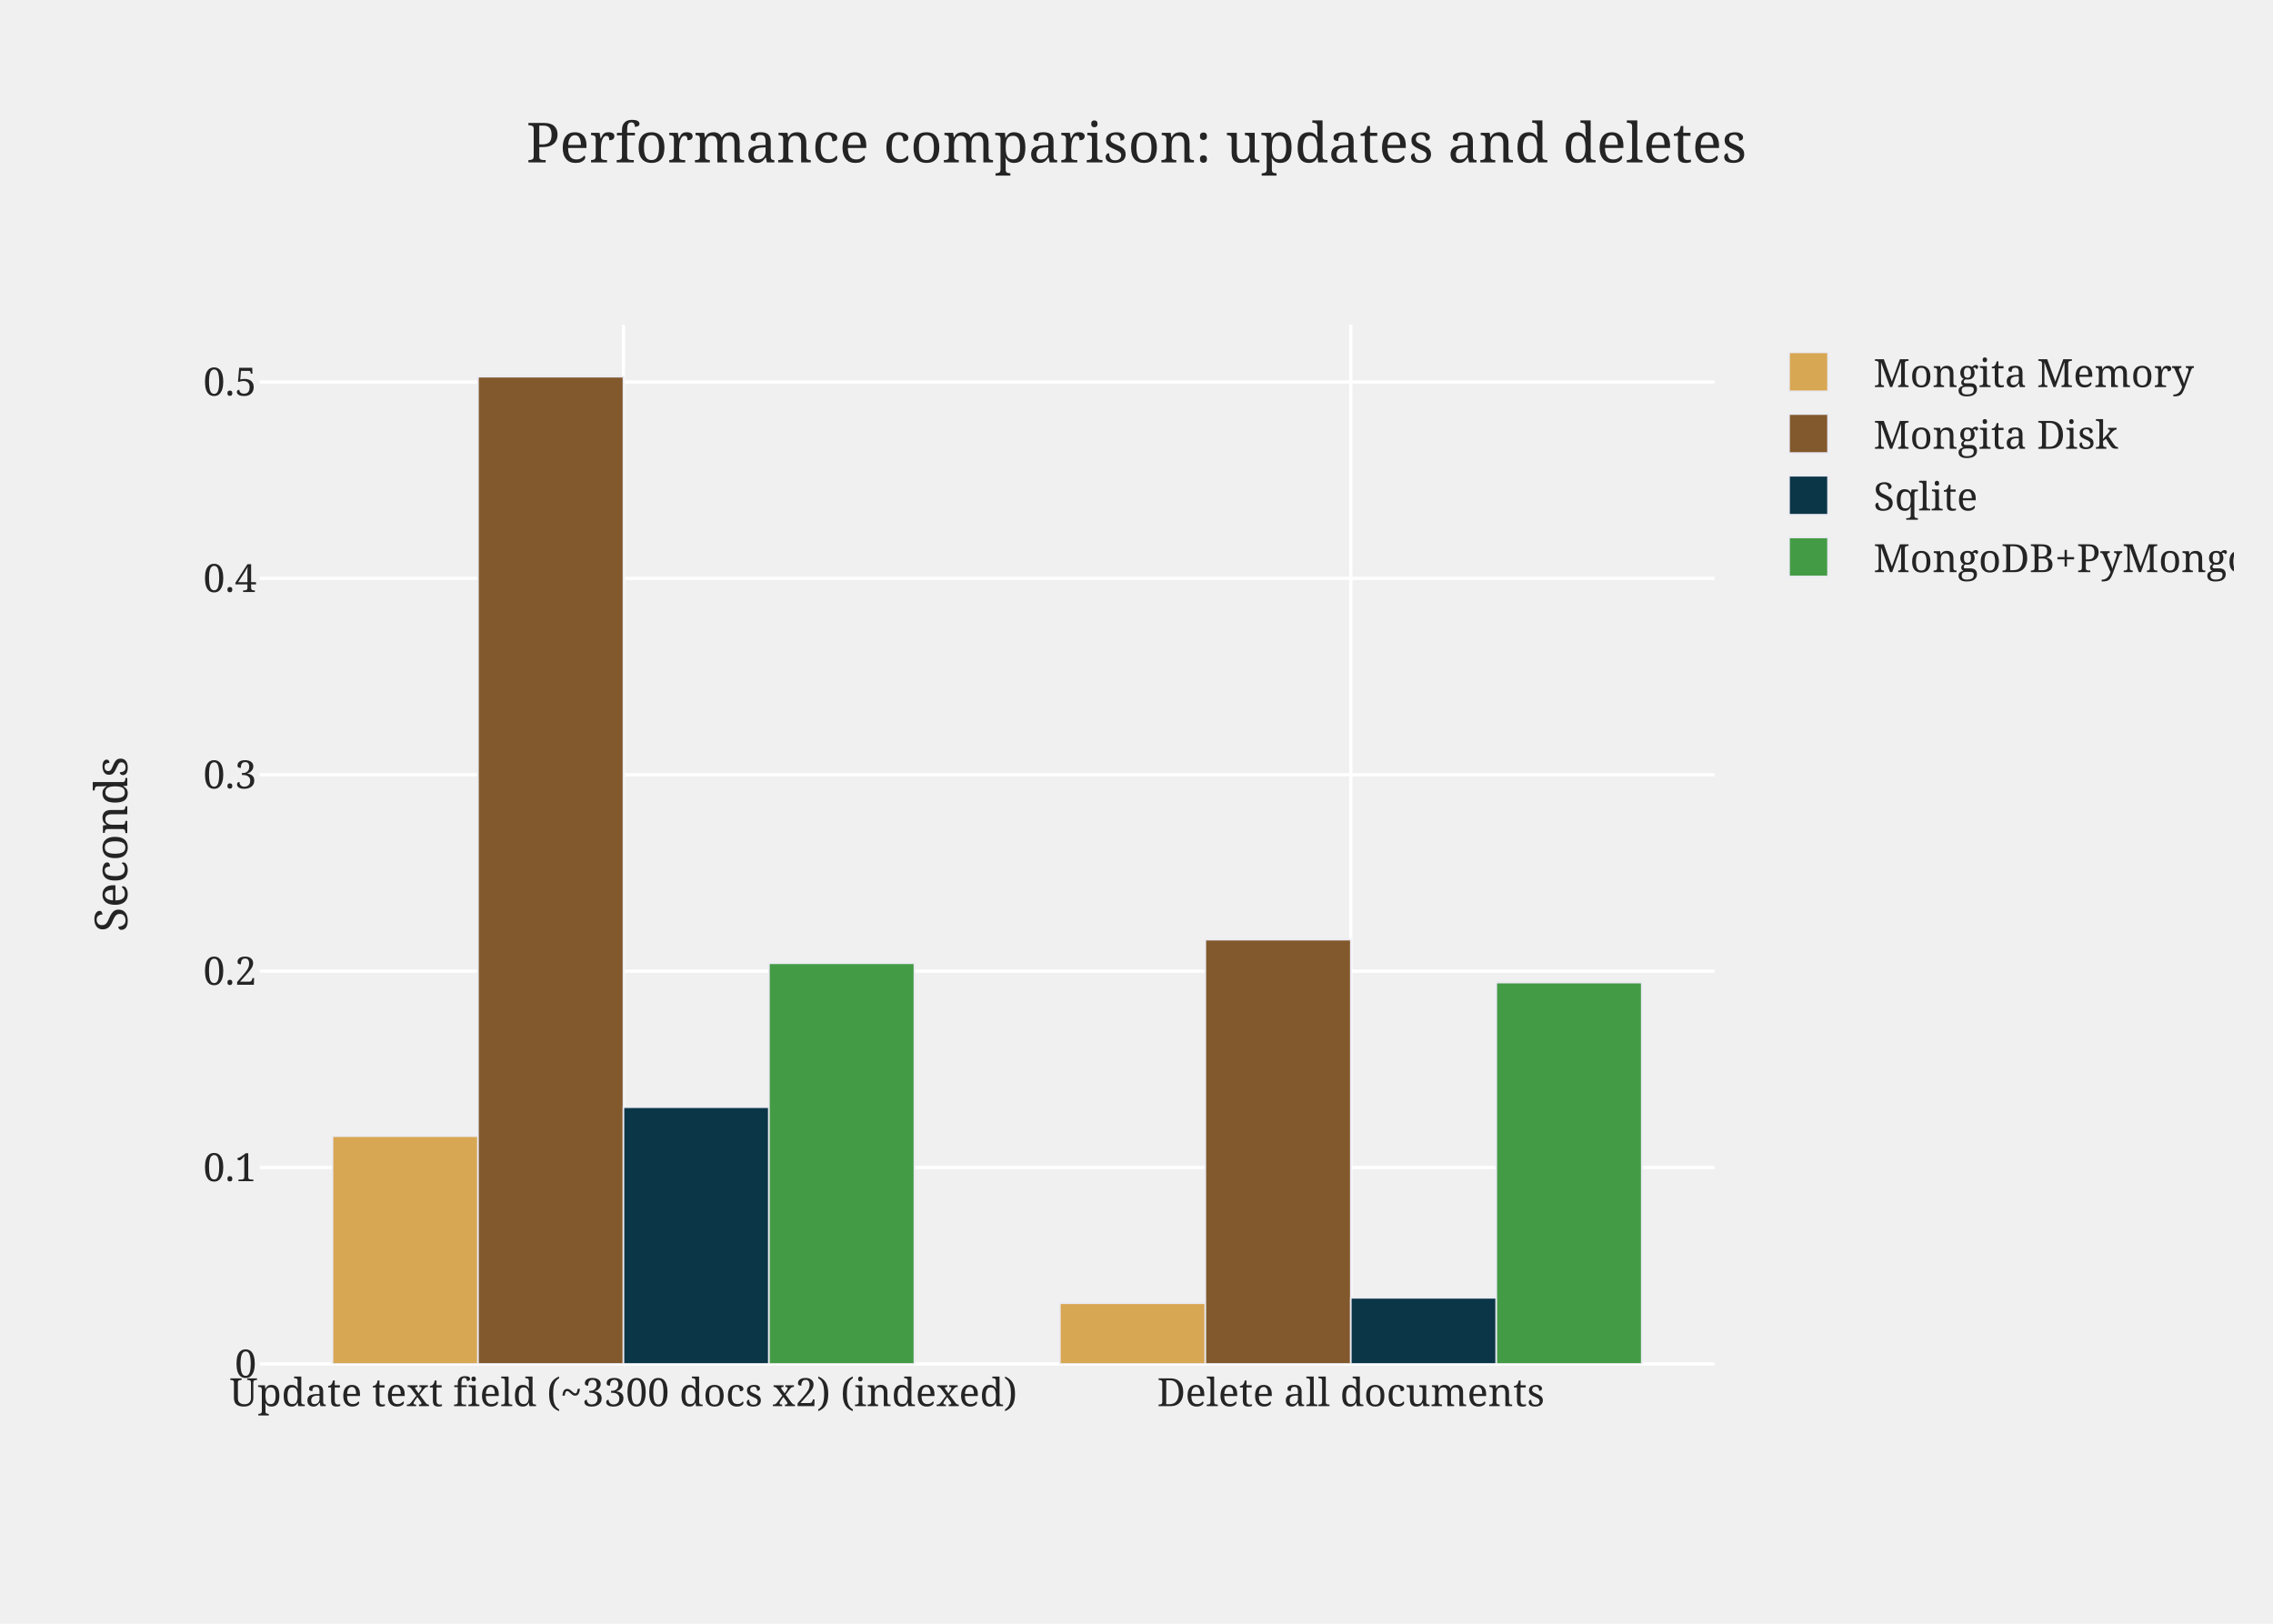
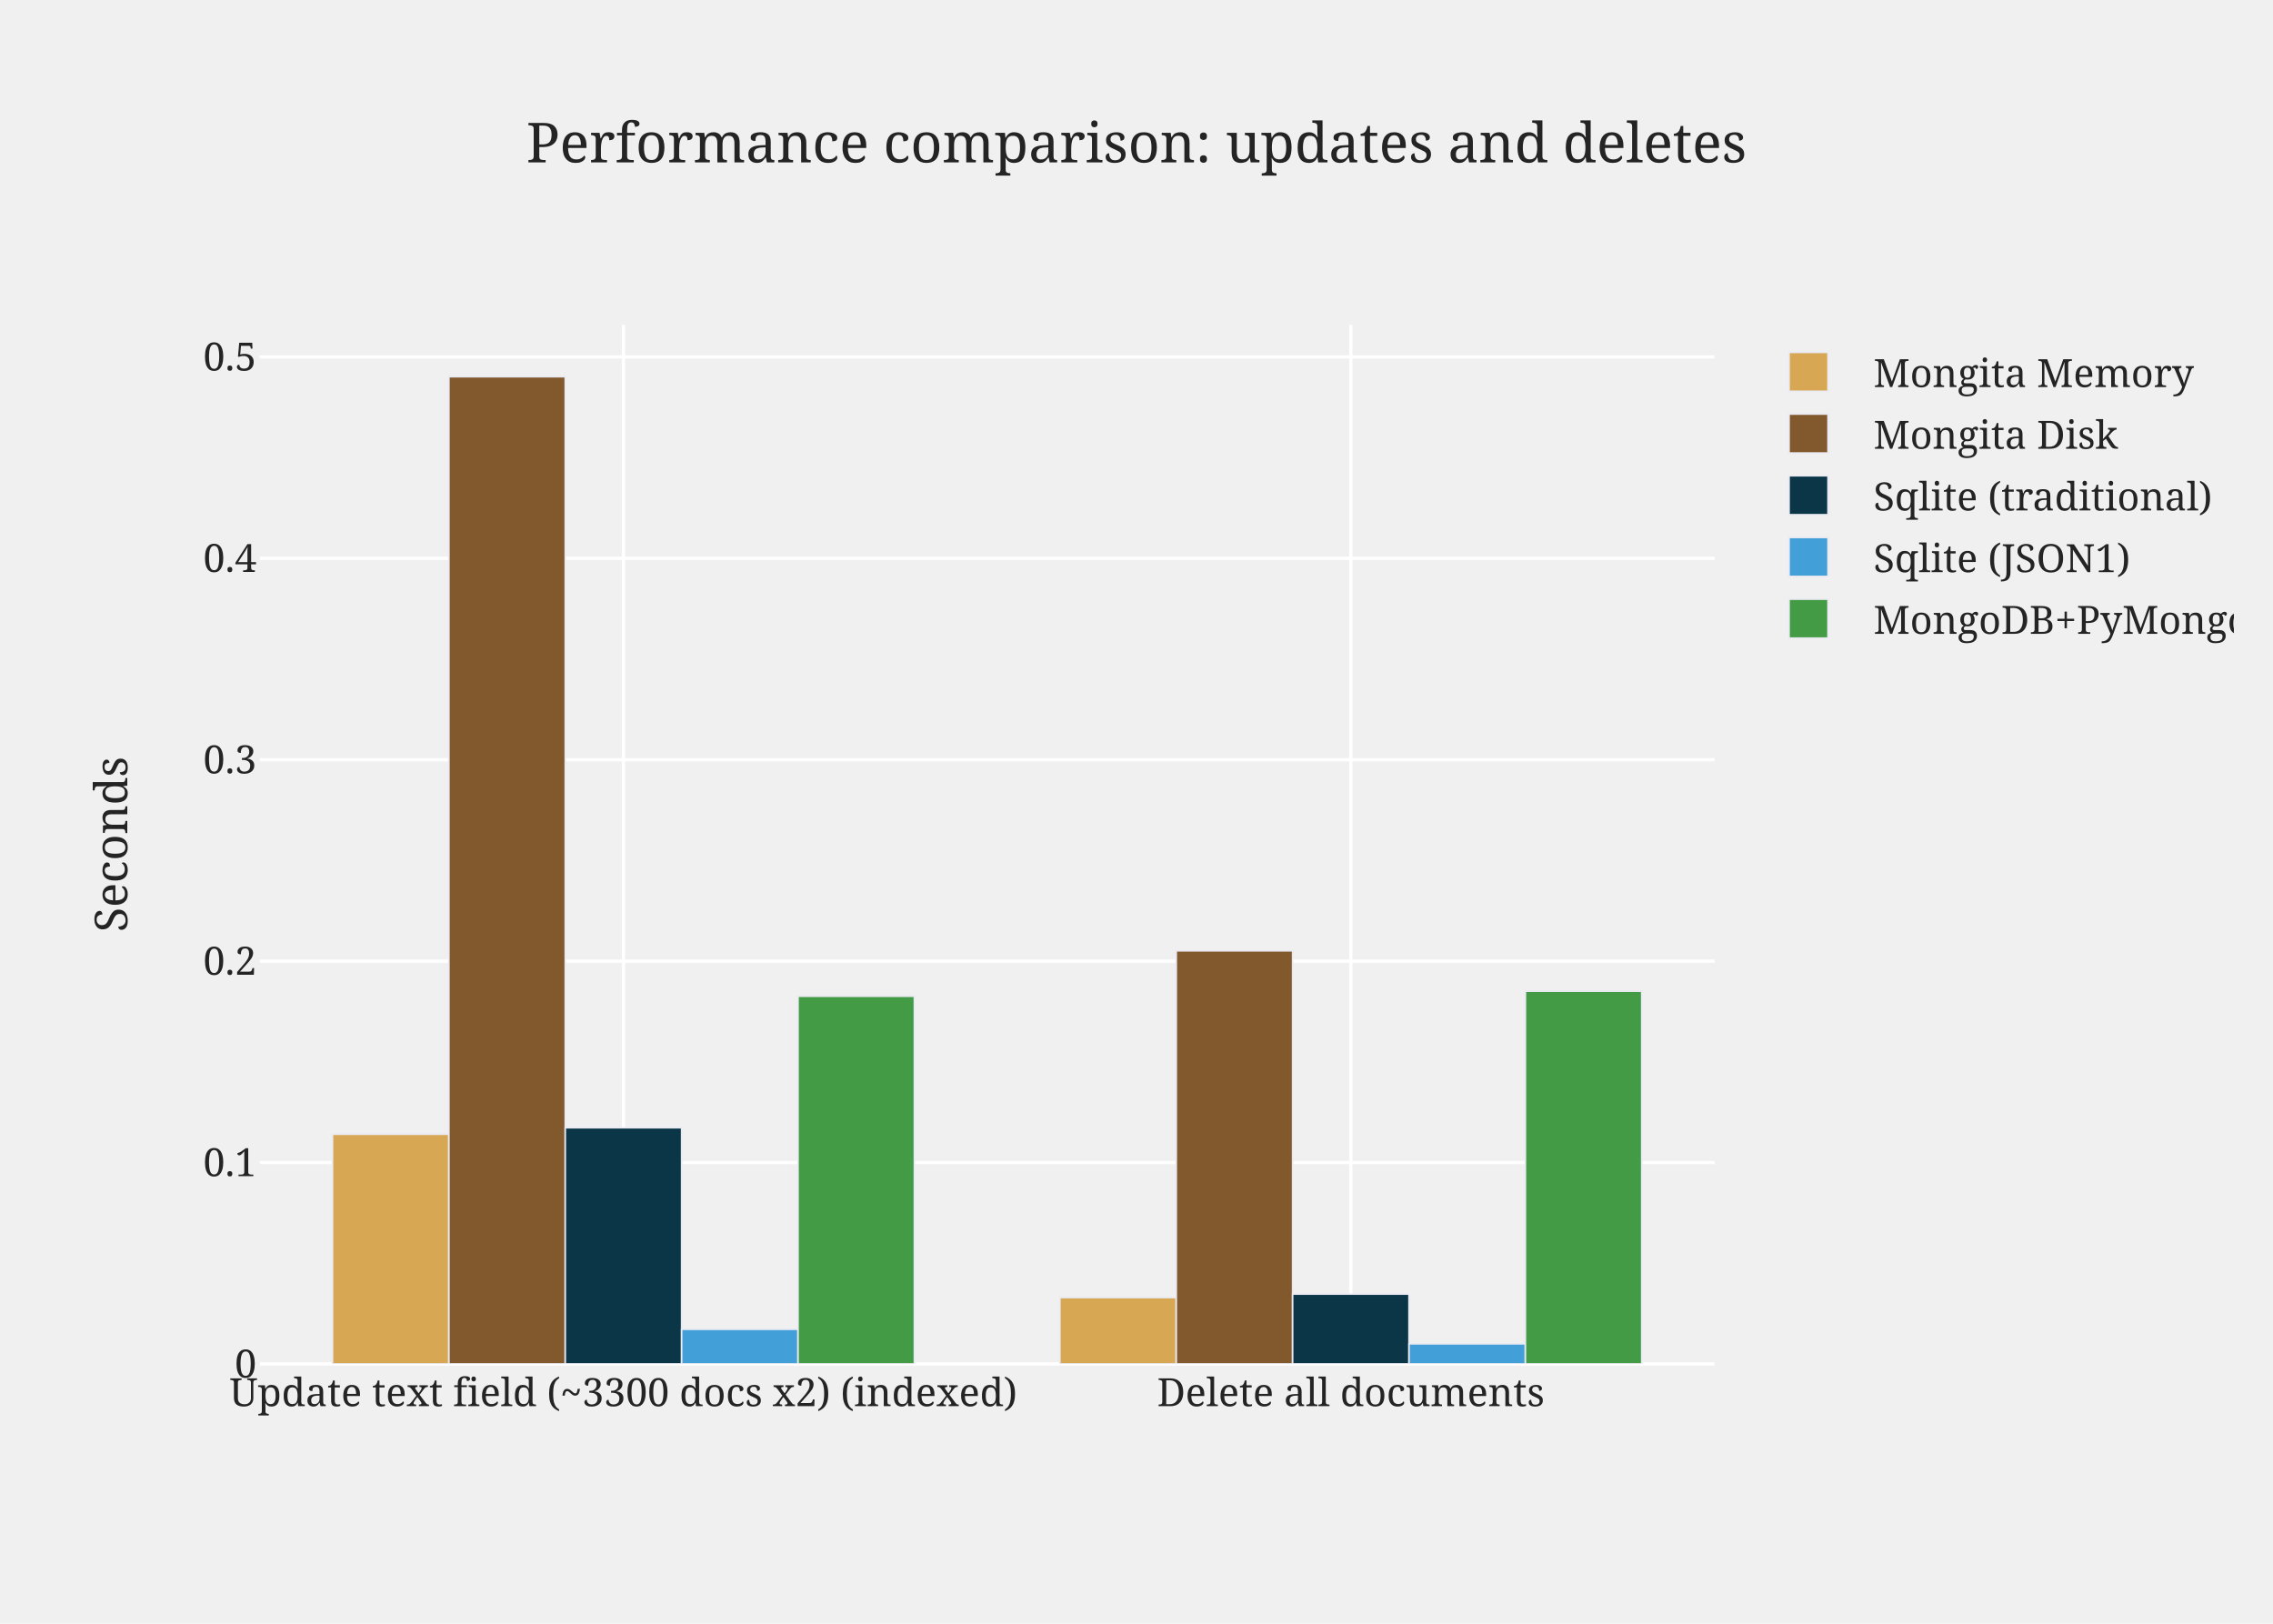
<svg xmlns="http://www.w3.org/2000/svg" class="main-svg" width="700" height="500" style="" viewBox="0 0 700 500">
  <rect x="0" y="0" width="700" height="500" style="fill: rgb(240, 240, 240); fill-opacity: 1;" />
-   <defs id="defs-e22813">
+   <defs id="defs-cd7250">
    <g class="clips">
-       <clipPath id="clipe22813xyplot" class="plotclip">
+       <clipPath id="clipcd7250xyplot" class="plotclip">
        <rect width="448" height="320" />
      </clipPath>
-       <clipPath class="axesclip" id="clipe22813x">
+       <clipPath class="axesclip" id="clipcd7250x">
        <rect x="80" y="0" width="448" height="500" />
      </clipPath>
-       <clipPath class="axesclip" id="clipe22813y">
+       <clipPath class="axesclip" id="clipcd7250y">
        <rect x="0" y="100" width="700" height="320" />
      </clipPath>
-       <clipPath class="axesclip" id="clipe22813xy">
+       <clipPath class="axesclip" id="clipcd7250xy">
        <rect x="80" y="100" width="448" height="320" />
      </clipPath>
    </g>
    <g class="gradients" />
  </defs>
  <g class="bglayer" />
  <g class="layer-below">
    <g class="imagelayer" />
    <g class="shapelayer" />
  </g>
  <g class="cartesianlayer">
    <g class="subplot xy">
      <g class="layer-subplot">
        <g class="shapelayer" />
        <g class="imagelayer" />
      </g>
      <g class="gridlayer">
        <g class="x">
          <path class="xgrid crisp" transform="translate(192,0)" d="M0,100v320" style="stroke: rgb(255, 255, 255); stroke-opacity: 1; stroke-width: 1px;" />
          <path class="xgrid crisp" transform="translate(416,0)" d="M0,100v320" style="stroke: rgb(255, 255, 255); stroke-opacity: 1; stroke-width: 1px;" />
        </g>
        <g class="y">
-           <path class="ygrid crisp" transform="translate(0,359.52)" d="M80,0h448" style="stroke: rgb(255, 255, 255); stroke-opacity: 1; stroke-width: 1px;" />
-           <path class="ygrid crisp" transform="translate(0,299.05)" d="M80,0h448" style="stroke: rgb(255, 255, 255); stroke-opacity: 1; stroke-width: 1px;" />
-           <path class="ygrid crisp" transform="translate(0,238.57)" d="M80,0h448" style="stroke: rgb(255, 255, 255); stroke-opacity: 1; stroke-width: 1px;" />
-           <path class="ygrid crisp" transform="translate(0,178.1)" d="M80,0h448" style="stroke: rgb(255, 255, 255); stroke-opacity: 1; stroke-width: 1px;" />
-           <path class="ygrid crisp" transform="translate(0,117.62)" d="M80,0h448" style="stroke: rgb(255, 255, 255); stroke-opacity: 1; stroke-width: 1px;" />
+           <path class="ygrid crisp" transform="translate(0,357.98)" d="M80,0h448" style="stroke: rgb(255, 255, 255); stroke-opacity: 1; stroke-width: 1px;" />
+           <path class="ygrid crisp" transform="translate(0,295.96)" d="M80,0h448" style="stroke: rgb(255, 255, 255); stroke-opacity: 1; stroke-width: 1px;" />
+           <path class="ygrid crisp" transform="translate(0,233.94)" d="M80,0h448" style="stroke: rgb(255, 255, 255); stroke-opacity: 1; stroke-width: 1px;" />
+           <path class="ygrid crisp" transform="translate(0,171.92)" d="M80,0h448" style="stroke: rgb(255, 255, 255); stroke-opacity: 1; stroke-width: 1px;" />
+           <path class="ygrid crisp" transform="translate(0,109.9)" d="M80,0h448" style="stroke: rgb(255, 255, 255); stroke-opacity: 1; stroke-width: 1px;" />
        </g>
      </g>
      <g class="zerolinelayer">
        <path class="yzl zl crisp" transform="translate(0,420)" d="M80,0h448" style="stroke: rgb(255, 255, 255); stroke-opacity: 1; stroke-width: 1px;" />
      </g>
      <path class="xlines-below" />
      <path class="ylines-below" />
      <g class="overlines-below" />
      <g class="xaxislayer-below" />
      <g class="yaxislayer-below" />
      <g class="overaxes-below" />
-       <g class="plot" transform="translate(80,100)" clip-path="url('#clipe22813xyplot')">
+       <g class="plot" transform="translate(80,100)" clip-path="url('#clipcd7250xyplot')">
        <g class="barlayer mlayer">
          <g class="trace bars" style="opacity: 1;">
            <g class="points">
              <g class="point">
-                 <path d="M22.4,320V249.86H67.2V320Z" style="vector-effect: non-scaling-stroke; opacity: 1; stroke-width: 0.5px; fill: rgb(216, 167, 83); fill-opacity: 1; stroke: rgb(234, 234, 242); stroke-opacity: 1;" />
-               </g>
-               <g class="point">
-                 <path d="M246.4,320V301.3H291.2V320Z" style="vector-effect: non-scaling-stroke; opacity: 1; stroke-width: 0.5px; fill: rgb(216, 167, 83); fill-opacity: 1; stroke: rgb(234, 234, 242); stroke-opacity: 1;" />
-               </g>
-             </g>
-           </g>
-           <g class="trace bars" style="opacity: 1;">
-             <g class="points">
-               <g class="point">
-                 <path d="M67.2,320V16H112V320Z" style="vector-effect: non-scaling-stroke; opacity: 1; stroke-width: 0.5px; fill: rgb(130, 89, 44); fill-opacity: 1; stroke: rgb(234, 234, 242); stroke-opacity: 1;" />
-               </g>
-               <g class="point">
-                 <path d="M291.2,320V189.35H336V320Z" style="vector-effect: non-scaling-stroke; opacity: 1; stroke-width: 0.5px; fill: rgb(130, 89, 44); fill-opacity: 1; stroke: rgb(234, 234, 242); stroke-opacity: 1;" />
-               </g>
-             </g>
-           </g>
-           <g class="trace bars" style="opacity: 1;">
-             <g class="points">
-               <g class="point">
-                 <path d="M112,320V240.94H156.8V320Z" style="vector-effect: non-scaling-stroke; opacity: 1; stroke-width: 0.5px; fill: rgb(11, 54, 71); fill-opacity: 1; stroke: rgb(234, 234, 242); stroke-opacity: 1;" />
-               </g>
-               <g class="point">
-                 <path d="M336,320V299.64H380.8V320Z" style="vector-effect: non-scaling-stroke; opacity: 1; stroke-width: 0.5px; fill: rgb(11, 54, 71); fill-opacity: 1; stroke: rgb(234, 234, 242); stroke-opacity: 1;" />
-               </g>
-             </g>
-           </g>
-           <g class="trace bars" style="opacity: 1;">
-             <g class="points">
-               <g class="point">
-                 <path d="M156.8,320V196.62H201.6V320Z" style="vector-effect: non-scaling-stroke; opacity: 1; stroke-width: 0.5px; fill: rgb(68, 155, 69); fill-opacity: 1; stroke: rgb(234, 234, 242); stroke-opacity: 1;" />
-               </g>
-               <g class="point">
-                 <path d="M380.8,320V202.57H425.6V320Z" style="vector-effect: non-scaling-stroke; opacity: 1; stroke-width: 0.5px; fill: rgb(68, 155, 69); fill-opacity: 1; stroke: rgb(234, 234, 242); stroke-opacity: 1;" />
+                 <path d="M22.4,320V249.26H58.24V320Z" style="vector-effect: non-scaling-stroke; opacity: 1; stroke-width: 0.5px; fill: rgb(216, 167, 83); fill-opacity: 1; stroke: rgb(234, 234, 242); stroke-opacity: 1;" />
+               </g>
+               <g class="point">
+                 <path d="M246.4,320V299.56H282.24V320Z" style="vector-effect: non-scaling-stroke; opacity: 1; stroke-width: 0.5px; fill: rgb(216, 167, 83); fill-opacity: 1; stroke: rgb(234, 234, 242); stroke-opacity: 1;" />
+               </g>
+             </g>
+           </g>
+           <g class="trace bars" style="opacity: 1;">
+             <g class="points">
+               <g class="point">
+                 <path d="M58.24,320V16H94.08V320Z" style="vector-effect: non-scaling-stroke; opacity: 1; stroke-width: 0.5px; fill: rgb(130, 89, 44); fill-opacity: 1; stroke: rgb(234, 234, 242); stroke-opacity: 1;" />
+               </g>
+               <g class="point">
+                 <path d="M282.24,320V192.78H318.08V320Z" style="vector-effect: non-scaling-stroke; opacity: 1; stroke-width: 0.5px; fill: rgb(130, 89, 44); fill-opacity: 1; stroke: rgb(234, 234, 242); stroke-opacity: 1;" />
+               </g>
+             </g>
+           </g>
+           <g class="trace bars" style="opacity: 1;">
+             <g class="points">
+               <g class="point">
+                 <path d="M94.08,320V247.26H129.92V320Z" style="vector-effect: non-scaling-stroke; opacity: 1; stroke-width: 0.5px; fill: rgb(11, 54, 71); fill-opacity: 1; stroke: rgb(234, 234, 242); stroke-opacity: 1;" />
+               </g>
+               <g class="point">
+                 <path d="M318.08,320V298.48H353.92V320Z" style="vector-effect: non-scaling-stroke; opacity: 1; stroke-width: 0.5px; fill: rgb(11, 54, 71); fill-opacity: 1; stroke: rgb(234, 234, 242); stroke-opacity: 1;" />
+               </g>
+             </g>
+           </g>
+           <g class="trace bars" style="opacity: 1;">
+             <g class="points">
+               <g class="point">
+                 <path d="M129.92,320V309.33H165.76V320Z" style="vector-effect: non-scaling-stroke; opacity: 1; stroke-width: 0.5px; fill: rgb(67, 159, 216); fill-opacity: 1; stroke: rgb(234, 234, 242); stroke-opacity: 1;" />
+               </g>
+               <g class="point">
+                 <path d="M353.92,320V313.8H389.76V320Z" style="vector-effect: non-scaling-stroke; opacity: 1; stroke-width: 0.5px; fill: rgb(67, 159, 216); fill-opacity: 1; stroke: rgb(234, 234, 242); stroke-opacity: 1;" />
+               </g>
+             </g>
+           </g>
+           <g class="trace bars" style="opacity: 1;">
+             <g class="points">
+               <g class="point">
+                 <path d="M165.76,320V206.77H201.6V320Z" style="vector-effect: non-scaling-stroke; opacity: 1; stroke-width: 0.5px; fill: rgb(68, 155, 69); fill-opacity: 1; stroke: rgb(234, 234, 242); stroke-opacity: 1;" />
+               </g>
+               <g class="point">
+                 <path d="M389.76,320V205.23H425.6V320Z" style="vector-effect: non-scaling-stroke; opacity: 1; stroke-width: 0.5px; fill: rgb(68, 155, 69); fill-opacity: 1; stroke: rgb(234, 234, 242); stroke-opacity: 1;" />
              </g>
            </g>
          </g>
        </g>
      </g>
      <g class="overplot" />
      <path class="xlines-above crisp" d="M0,0" style="fill: none;" />
      <path class="ylines-above crisp" d="M0,0" style="fill: none;" />
      <g class="overlines-above" />
      <g class="xaxislayer-above">
        <g class="xtick">
          <text text-anchor="middle" x="0" y="433" transform="translate(192,0)" style="font-family: Garamond; font-size: 12px; fill: rgb(36, 36, 36); fill-opacity: 1; white-space: pre;">Update text field (~3300 docs x2) (indexed)</text>
        </g>
        <g class="xtick">
          <text text-anchor="middle" x="0" y="433" transform="translate(416,0)" style="font-family: Garamond; font-size: 12px; fill: rgb(36, 36, 36); fill-opacity: 1; white-space: pre;">Delete all documents</text>
        </g>
      </g>
      <g class="yaxislayer-above">
        <g class="ytick">
          <text text-anchor="end" x="79" y="4.2" transform="translate(0,420)" style="font-family: Garamond; font-size: 12px; fill: rgb(36, 36, 36); fill-opacity: 1; white-space: pre;">0</text>
        </g>
        <g class="ytick">
-           <text text-anchor="end" x="79" y="4.2" transform="translate(0,359.52)" style="font-family: Garamond; font-size: 12px; fill: rgb(36, 36, 36); fill-opacity: 1; white-space: pre;">0.1</text>
-         </g>
-         <g class="ytick">
-           <text text-anchor="end" x="79" y="4.2" transform="translate(0,299.05)" style="font-family: Garamond; font-size: 12px; fill: rgb(36, 36, 36); fill-opacity: 1; white-space: pre;">0.2</text>
-         </g>
-         <g class="ytick">
-           <text text-anchor="end" x="79" y="4.2" transform="translate(0,238.57)" style="font-family: Garamond; font-size: 12px; fill: rgb(36, 36, 36); fill-opacity: 1; white-space: pre;">0.3</text>
-         </g>
-         <g class="ytick">
-           <text text-anchor="end" x="79" y="4.2" transform="translate(0,178.1)" style="font-family: Garamond; font-size: 12px; fill: rgb(36, 36, 36); fill-opacity: 1; white-space: pre;">0.4</text>
-         </g>
-         <g class="ytick">
-           <text text-anchor="end" x="79" y="4.2" transform="translate(0,117.62)" style="font-family: Garamond; font-size: 12px; fill: rgb(36, 36, 36); fill-opacity: 1; white-space: pre;">0.5</text>
+           <text text-anchor="end" x="79" y="4.2" transform="translate(0,357.98)" style="font-family: Garamond; font-size: 12px; fill: rgb(36, 36, 36); fill-opacity: 1; white-space: pre;">0.1</text>
+         </g>
+         <g class="ytick">
+           <text text-anchor="end" x="79" y="4.2" transform="translate(0,295.96)" style="font-family: Garamond; font-size: 12px; fill: rgb(36, 36, 36); fill-opacity: 1; white-space: pre;">0.2</text>
+         </g>
+         <g class="ytick">
+           <text text-anchor="end" x="79" y="4.2" transform="translate(0,233.94)" style="font-family: Garamond; font-size: 12px; fill: rgb(36, 36, 36); fill-opacity: 1; white-space: pre;">0.3</text>
+         </g>
+         <g class="ytick">
+           <text text-anchor="end" x="79" y="4.2" transform="translate(0,171.92)" style="font-family: Garamond; font-size: 12px; fill: rgb(36, 36, 36); fill-opacity: 1; white-space: pre;">0.4</text>
+         </g>
+         <g class="ytick">
+           <text text-anchor="end" x="79" y="4.2" transform="translate(0,109.9)" style="font-family: Garamond; font-size: 12px; fill: rgb(36, 36, 36); fill-opacity: 1; white-space: pre;">0.5</text>
        </g>
      </g>
      <g class="overaxes-above" />
    </g>
  </g>
  <g class="polarlayer" />
  <g class="ternarylayer" />
  <g class="geolayer" />
  <g class="funnelarealayer" />
  <g class="pielayer" />
  <g class="treemaplayer" />
  <g class="sunburstlayer" />
  <g class="glimages" />
-   <defs id="topdefs-e22813">
+   <defs id="topdefs-cd7250">
    <g class="clips" />
-     <clipPath id="legende22813">
-       <rect width="151" height="86" x="0" y="0" />
+     <clipPath id="legendcd7250">
+       <rect width="151" height="105" x="0" y="0" />
    </clipPath>
  </defs>
  <g class="layer-above">
    <g class="imagelayer" />
    <g class="shapelayer" />
  </g>
  <g class="infolayer">
    <g class="legend" pointer-events="all" transform="translate(536.96,100)">
-       <rect class="bg" shape-rendering="crispEdges" width="151" height="86" x="0" y="0" style="stroke: rgb(68, 68, 68); stroke-opacity: 1; fill: rgb(240, 240, 240); fill-opacity: 1; stroke-width: 0px;" />
-       <g class="scrollbox" transform="" clip-path="url('#legende22813')">
+       <rect class="bg" shape-rendering="crispEdges" width="151" height="105" x="0" y="0" style="stroke: rgb(68, 68, 68); stroke-opacity: 1; fill: rgb(240, 240, 240); fill-opacity: 1; stroke-width: 0px;" />
+       <g class="scrollbox" transform="" clip-path="url('#legendcd7250')">
        <g class="groups">
          <g class="traces" transform="translate(0,14.5)" style="opacity: 1;">
            <text class="legendtext" text-anchor="start" x="40" y="4.68" style="font-family: Garamond; font-size: 12px; fill: rgb(36, 36, 36); fill-opacity: 1; white-space: pre;">Mongita Memory</text>
            <g class="layers" style="opacity: 1;">
              <g class="legendfill" />
              <g class="legendlines" />
              <g class="legendsymbols">
                <g class="legendpoints">
                  <path class="legendundefined" d="M6,6H-6V-6H6Z" transform="translate(20,0)" style="stroke-width: 0.5px; fill: rgb(216, 167, 83); fill-opacity: 1; stroke: rgb(234, 234, 242); stroke-opacity: 1;" />
                </g>
              </g>
            </g>
            <rect class="legendtoggle" x="0" y="-9.5" width="145.453" height="19" style="fill: rgb(0, 0, 0); fill-opacity: 0;" />
          </g>
          <g class="traces" transform="translate(0,33.5)" style="opacity: 1;">
            <text class="legendtext" text-anchor="start" x="40" y="4.68" style="font-family: Garamond; font-size: 12px; fill: rgb(36, 36, 36); fill-opacity: 1; white-space: pre;">Mongita Disk</text>
            <g class="layers" style="opacity: 1;">
              <g class="legendfill" />
              <g class="legendlines" />
              <g class="legendsymbols">
                <g class="legendpoints">
                  <path class="legendundefined" d="M6,6H-6V-6H6Z" transform="translate(20,0)" style="stroke-width: 0.5px; fill: rgb(130, 89, 44); fill-opacity: 1; stroke: rgb(234, 234, 242); stroke-opacity: 1;" />
                </g>
              </g>
            </g>
            <rect class="legendtoggle" x="0" y="-9.5" width="145.453" height="19" style="fill: rgb(0, 0, 0); fill-opacity: 0;" />
          </g>
          <g class="traces" transform="translate(0,52.5)" style="opacity: 1;">
-             <text class="legendtext" text-anchor="start" x="40" y="4.68" style="font-family: Garamond; font-size: 12px; fill: rgb(36, 36, 36); fill-opacity: 1; white-space: pre;">Sqlite</text>
+             <text class="legendtext" text-anchor="start" x="40" y="4.68" style="font-family: Garamond; font-size: 12px; fill: rgb(36, 36, 36); fill-opacity: 1; white-space: pre;">Sqlite (traditional)</text>
            <g class="layers" style="opacity: 1;">
              <g class="legendfill" />
              <g class="legendlines" />
              <g class="legendsymbols">
                <g class="legendpoints">
                  <path class="legendundefined" d="M6,6H-6V-6H6Z" transform="translate(20,0)" style="stroke-width: 0.5px; fill: rgb(11, 54, 71); fill-opacity: 1; stroke: rgb(234, 234, 242); stroke-opacity: 1;" />
                </g>
              </g>
            </g>
            <rect class="legendtoggle" x="0" y="-9.5" width="145.453" height="19" style="fill: rgb(0, 0, 0); fill-opacity: 0;" />
          </g>
          <g class="traces" transform="translate(0,71.5)" style="opacity: 1;">
+             <text class="legendtext" text-anchor="start" x="40" y="4.68" style="font-family: Garamond; font-size: 12px; fill: rgb(36, 36, 36); fill-opacity: 1; white-space: pre;">Sqlite (JSON1)</text>
+             <g class="layers" style="opacity: 1;">
+               <g class="legendfill" />
+               <g class="legendlines" />
+               <g class="legendsymbols">
+                 <g class="legendpoints">
+                   <path class="legendundefined" d="M6,6H-6V-6H6Z" transform="translate(20,0)" style="stroke-width: 0.5px; fill: rgb(67, 159, 216); fill-opacity: 1; stroke: rgb(234, 234, 242); stroke-opacity: 1;" />
+                 </g>
+               </g>
+             </g>
+             <rect class="legendtoggle" x="0" y="-9.5" width="145.453" height="19" style="fill: rgb(0, 0, 0); fill-opacity: 0;" />
+           </g>
+           <g class="traces" transform="translate(0,90.5)" style="opacity: 1;">
            <text class="legendtext" text-anchor="start" x="40" y="4.68" style="font-family: Garamond; font-size: 12px; fill: rgb(36, 36, 36); fill-opacity: 1; white-space: pre;">MongoDB+PyMongo</text>
            <g class="layers" style="opacity: 1;">
              <g class="legendfill" />
              <g class="legendlines" />
              <g class="legendsymbols">
                <g class="legendpoints">
                  <path class="legendundefined" d="M6,6H-6V-6H6Z" transform="translate(20,0)" style="stroke-width: 0.5px; fill: rgb(68, 155, 69); fill-opacity: 1; stroke: rgb(234, 234, 242); stroke-opacity: 1;" />
                </g>
              </g>
            </g>
            <rect class="legendtoggle" x="0" y="-9.5" width="145.453" height="19" style="fill: rgb(0, 0, 0); fill-opacity: 0;" />
          </g>
        </g>
      </g>
      <rect class="scrollbar" rx="20" ry="3" width="0" height="0" x="0" y="0" style="fill: rgb(128, 139, 164); fill-opacity: 1;" />
    </g>
    <g class="g-gtitle">
      <text class="gtitle" x="350" y="50" text-anchor="middle" dy="0em" style="font-family: Garamond; font-size: 17px; fill: rgb(36, 36, 36); opacity: 1; font-weight: normal; white-space: pre;">Performance comparison: updates and deletes</text>
    </g>
    <g class="g-xtitle" />
    <g class="g-ytitle">
      <text class="ytitle" transform="rotate(-90,39.2,260)" x="39.2" y="260" text-anchor="middle" style="font-family: Garamond; font-size: 14px; fill: rgb(36, 36, 36); opacity: 1; font-weight: normal; white-space: pre;">Seconds</text>
    </g>
  </g>
</svg>
